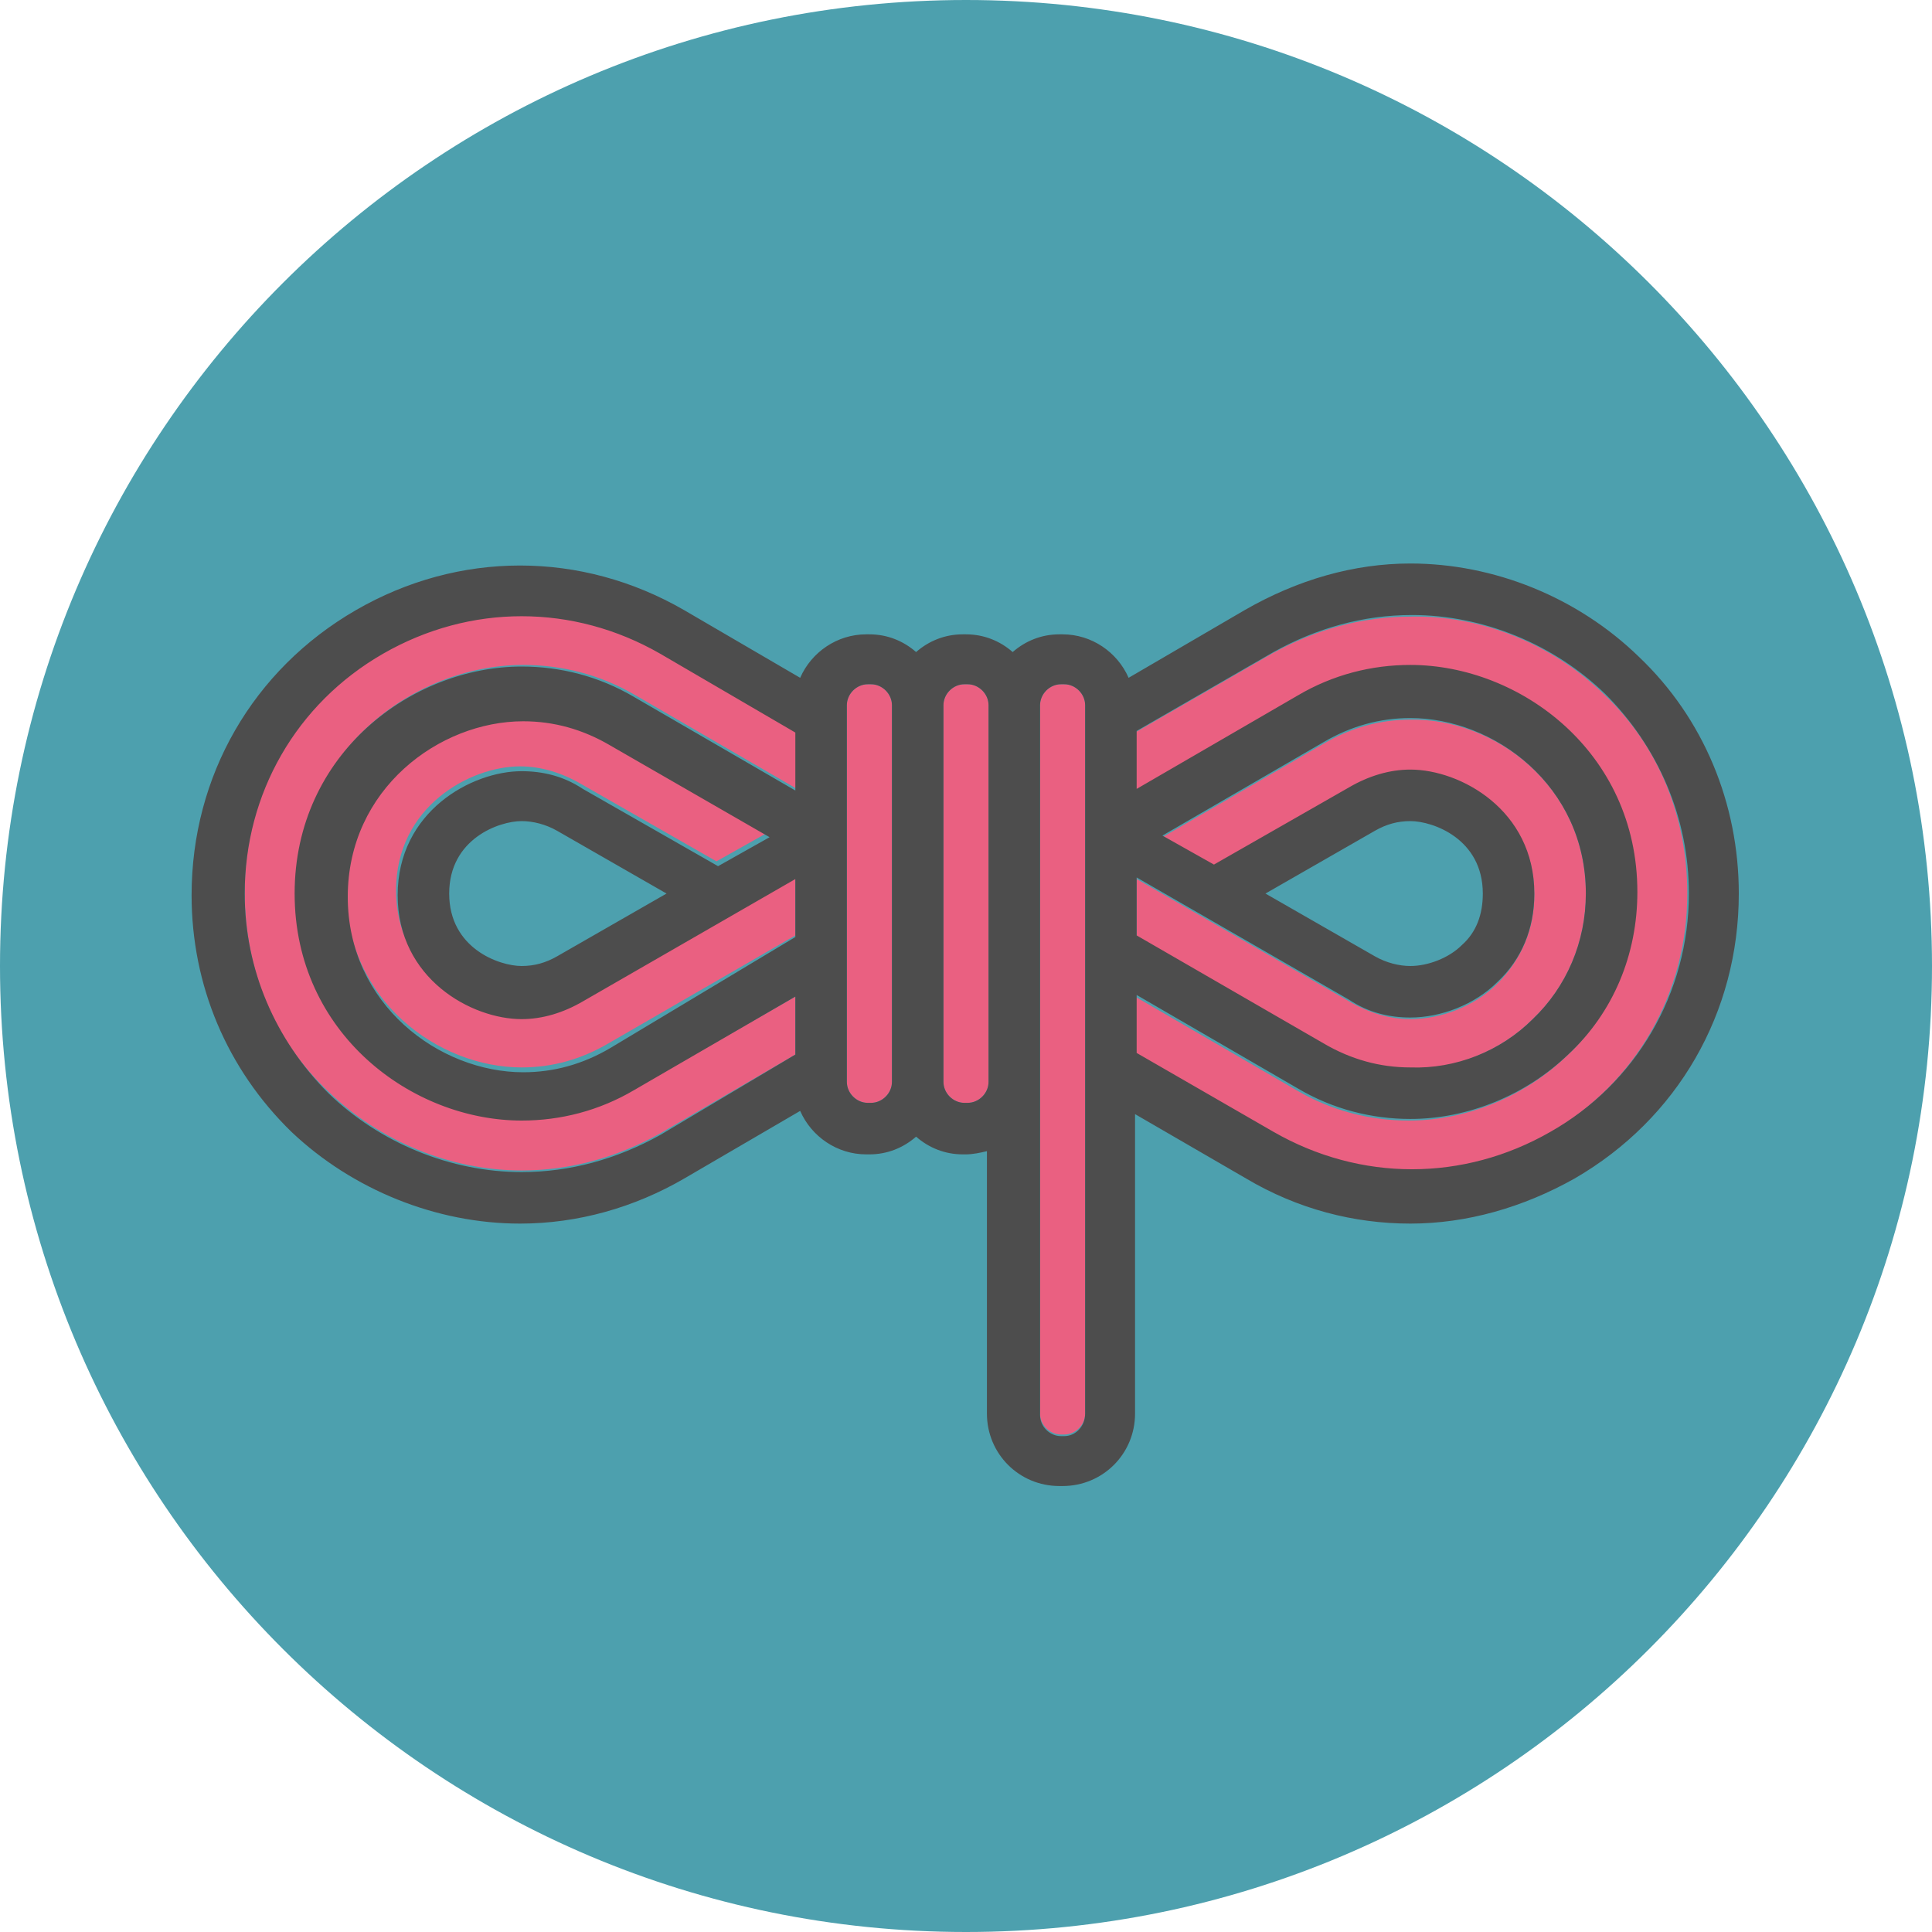
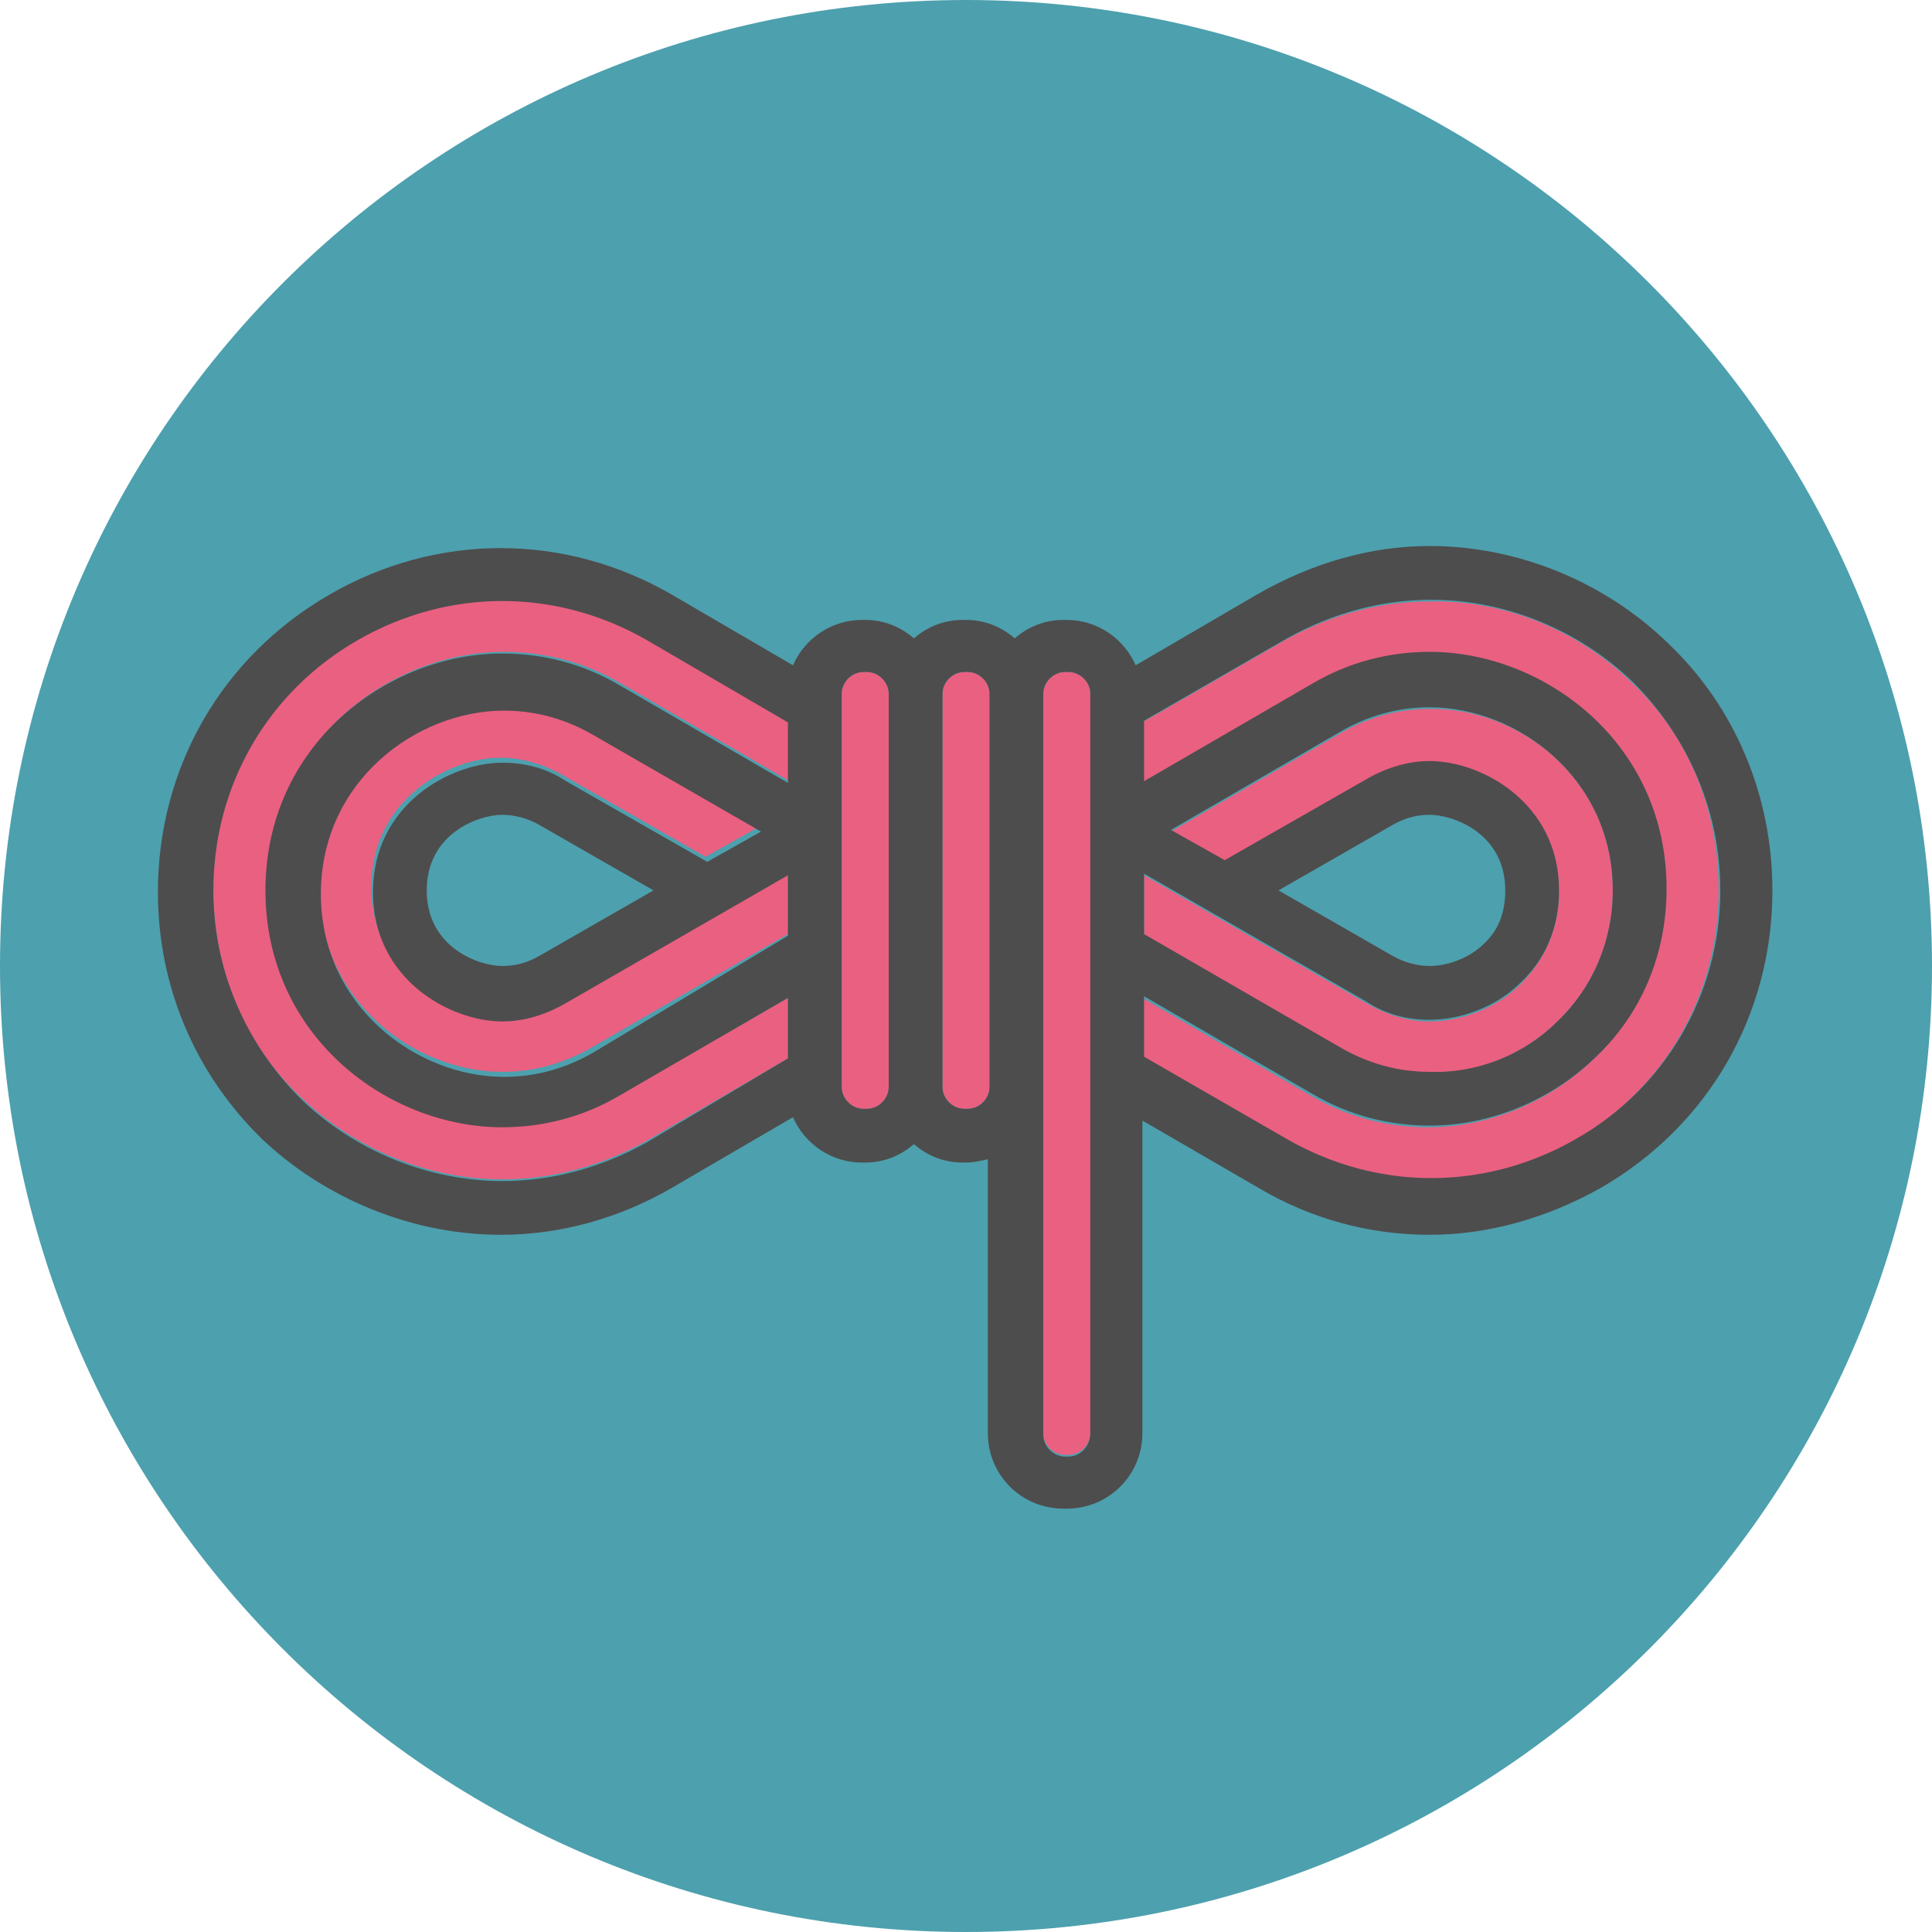
- <svg xmlns="http://www.w3.org/2000/svg" version="1.1" id="Livello_1" x="0px" y="0px" viewBox="0 0 120 120" style="enable-background:new 0 0 120 120;" xml:space="preserve">
+ <svg xmlns="http://www.w3.org/2000/svg" version="1.1" id="Livello_1" x="0px" y="0px" viewBox="0 0 115 115" style="enable-background:new 0 0 115 115;" xml:space="preserve">
  <style type="text/css">
	.st0{fill:#4DA0AE;}
	.st1{fill:#EA6081;}
	.st2{fill:#4D4D4D;}
</style>
  <g>
-     <circle class="st0" cx="60" cy="60" r="60" />
+     <circle class="st0" cx="57.5" cy="57.5" r="57.5" />
  </g>
  <g id="XMLID_34_">
    <g>
-       <path class="st1" d="M98.5,55.5c0,3-1.2,5.8-3.3,7.8c-2,2-4.8,3.1-7.6,3.1c-1.9,0-3.7-0.5-5.4-1.5l-11.6-6.7v-3.6l13.2,7.6    c1.2,0.7,2.5,1.1,3.8,1.1h0c1.9,0,4-0.8,5.4-2.2c1.5-1.5,2.3-3.4,2.3-5.5c0-5.3-4.6-7.7-7.7-7.7c-1.3,0-2.6,0.3-3.8,1.1l-8.4,4.8    l-3.2-1.8l10-5.8c1.7-1,3.5-1.5,5.4-1.5C92.8,44.6,98.5,48.8,98.5,55.5z" />
-       <path class="st1" d="M99.6,43.1c3.4,3.2,5.2,7.6,5.2,12.4c0,6.2-3.2,11.8-8.6,14.9c-5.4,3.1-11.8,3.1-17.2,0l-8.5-4.9v-3.6l10,5.8    c2.2,1.3,4.6,1.9,7,1.9c3.6,0,7.2-1.5,9.8-4c2.8-2.6,4.3-6.2,4.3-10.1c0-8.7-7.3-14.1-14.1-14.1c-2.4,0-4.8,0.6-7,1.9l-10,5.8    v-3.6l8.5-4.9c2.7-1.5,5.6-2.3,8.6-2.3C92,38.2,96.4,40,99.6,43.1z" />
-       <path class="st1" d="M67.4,43.8v44c0,0.7-0.6,1.3-1.3,1.3h-0.2c-0.7,0-1.3-0.6-1.3-1.3V67.2V43.8c0-0.7,0.6-1.3,1.3-1.3h0.2    C66.8,42.5,67.4,43.1,67.4,43.8z" />
-       <path class="st1" d="M61.4,43.8v23.4c0,0.7-0.6,1.3-1.3,1.3h-0.2c-0.7,0-1.3-0.6-1.3-1.3V43.8c0-0.7,0.6-1.3,1.3-1.3h0.2    C60.8,42.5,61.4,43.1,61.4,43.8z" />
-       <path class="st1" d="M55.4,43.8v23.4c0,0.7-0.6,1.3-1.3,1.3h-0.2c-0.7,0-1.3-0.6-1.3-1.3V43.8c0-0.7,0.6-1.3,1.3-1.3h0.2    C54.8,42.5,55.4,43.1,55.4,43.8z" />
-       <path class="st1" d="M49.4,54.5v3.6l-11.6,6.7c-1.7,1-3.5,1.5-5.4,1.5c-5.2,0-10.9-4.2-10.9-10.9s5.7-10.9,10.9-10.9    c1.9,0,3.7,0.5,5.4,1.5l9.9,5.7l-3.2,1.8l-8.4-4.8c-1.2-0.7-2.5-1.1-3.8-1.1c-3.1,0-7.7,2.5-7.7,7.7s4.6,7.7,7.7,7.7    c1.3,0,2.6-0.3,3.8-1.1L49.4,54.5z" />
-       <path class="st1" d="M49.4,61.9v3.6L41,70.4c-2.7,1.5-5.6,2.3-8.6,2.3c-4.4,0-8.8-1.8-12-4.9c-3.4-3.2-5.2-7.6-5.2-12.4    c0-6.2,3.2-11.8,8.6-14.9c5.4-3.1,11.8-3.1,17.2,0l8.5,4.9v3.6l-10-5.8c-2.2-1.3-4.6-1.9-7-1.9c-6.8,0-14.1,5.4-14.1,14.1    c0,8.7,7.3,14.1,14.1,14.1c2.4,0,4.8-0.6,7-1.9L49.4,61.9z" />
-       <path class="st2" d="M101.8,40.8c4,3.8,6.2,9.1,6.2,14.7c0,7.4-3.8,14-10.2,17.7c-3.2,1.8-6.7,2.8-10.2,2.8c-3.5,0-7-0.9-10.2-2.8    l-6.9-4v18.6c0,2.5-2,4.5-4.5,4.5h-0.2c-2.5,0-4.5-2-4.5-4.5V71.5c-0.4,0.1-0.9,0.2-1.3,0.2h-0.2c-1.1,0-2.1-0.4-2.9-1.1    c-0.8,0.7-1.8,1.1-2.9,1.1h-0.2c-1.8,0-3.4-1.1-4.1-2.7l-7.2,4.2c-3.1,1.8-6.6,2.8-10.2,2.8c-5.2,0-10.4-2.1-14.2-5.7    c-4-3.9-6.2-9.1-6.2-14.7c0-7.4,3.8-14,10.2-17.7c6.4-3.7,14-3.7,20.4,0l7.2,4.2c0.7-1.6,2.3-2.7,4.1-2.7h0.2    c1.1,0,2.1,0.4,2.9,1.1c0.8-0.7,1.8-1.1,2.9-1.1h0.2c1.1,0,2.1,0.4,2.9,1.1c0.8-0.7,1.8-1.1,2.9-1.1h0.2c1.8,0,3.4,1.1,4.1,2.7    l7.2-4.2C80.6,36,84.1,35,87.6,35C92.8,35,98,37.1,101.8,40.8z M104.9,55.5c0-4.7-1.9-9.1-5.2-12.4c-3.2-3.1-7.6-4.9-12-4.9    c-3,0-5.9,0.8-8.6,2.3l-8.5,4.9v3.6l10-5.8c2.2-1.3,4.6-1.9,7-1.9c6.8,0,14.1,5.4,14.1,14.1c0,3.9-1.5,7.5-4.3,10.1    c-2.6,2.5-6.2,4-9.8,4c-2.4,0-4.8-0.6-7-1.9l-10-5.8v3.6l8.5,4.9c5.4,3.1,11.8,3.1,17.2,0C101.6,67.3,104.9,61.7,104.9,55.5z     M95.2,63.3c2.1-2,3.3-4.8,3.3-7.8c0-6.7-5.7-10.9-10.9-10.9c-1.9,0-3.7,0.5-5.4,1.5l-10,5.8l3.2,1.8l8.4-4.8    c1.2-0.7,2.5-1.1,3.8-1.1c3.1,0,7.7,2.5,7.7,7.7c0,2.2-0.8,4.1-2.3,5.5c-1.4,1.4-3.5,2.2-5.4,2.2h0c-1.3,0-2.6-0.3-3.8-1.1    l-13.2-7.6v3.6l11.6,6.7c1.7,1,3.5,1.5,5.4,1.5C90.4,66.4,93.2,65.3,95.2,63.3z M90.8,58.7c0.9-0.8,1.3-1.9,1.3-3.2    c0-3.4-3.1-4.5-4.5-4.5c-0.8,0-1.5,0.2-2.2,0.6l-6.8,3.9l6.8,3.9c0.7,0.4,1.5,0.6,2.2,0.6h0C88.7,60,90,59.5,90.8,58.7z     M67.4,87.8v-44c0-0.7-0.6-1.3-1.3-1.3h-0.2c-0.7,0-1.3,0.6-1.3,1.3v23.4v20.7c0,0.7,0.6,1.3,1.3,1.3h0.2    C66.8,89.2,67.4,88.6,67.4,87.8z M61.4,67.2V43.8c0-0.7-0.6-1.3-1.3-1.3h-0.2c-0.7,0-1.3,0.6-1.3,1.3v23.4c0,0.7,0.6,1.3,1.3,1.3    h0.2C60.8,68.5,61.4,67.9,61.4,67.2z M55.4,67.2V43.8c0-0.7-0.6-1.3-1.3-1.3h-0.2c-0.7,0-1.3,0.6-1.3,1.3v23.4    c0,0.7,0.6,1.3,1.3,1.3h0.2C54.8,68.5,55.4,67.9,55.4,67.2z M49.4,65.5v-3.6l-10,5.8c-2.2,1.3-4.6,1.9-7,1.9    c-6.8,0-14.1-5.4-14.1-14.1c0-8.7,7.3-14.1,14.1-14.1c2.4,0,4.8,0.6,7,1.9l10,5.8v-3.6L41,40.6c-5.4-3.1-11.8-3.1-17.2,0    c-5.4,3.1-8.6,8.7-8.6,14.9c0,4.7,1.9,9.1,5.2,12.4c3.2,3.1,7.6,4.9,12,4.9c3,0,5.9-0.8,8.6-2.3L49.4,65.5z M49.4,58.2v-3.6    l-13.2,7.6c-1.2,0.7-2.5,1.1-3.8,1.1c-3.1,0-7.7-2.5-7.7-7.7s4.6-7.7,7.7-7.7c1.3,0,2.6,0.3,3.8,1.1l8.4,4.8l3.2-1.8l-9.9-5.7    c-1.7-1-3.5-1.5-5.4-1.5c-5.2,0-10.9,4.2-10.9,10.9s5.7,10.9,10.9,10.9c1.9,0,3.7-0.5,5.4-1.5L49.4,58.2z M34.6,59.4l6.8-3.9    l-6.8-3.9c-0.7-0.4-1.5-0.6-2.2-0.6c-1.4,0-4.5,1.1-4.5,4.5c0,3.4,3.1,4.5,4.5,4.5C33.2,60,33.9,59.8,34.6,59.4z" />
+       <path class="st1" d="M96,53c0,3-1.2,5.8-3.3,7.8c-2,2-4.8,3.1-7.6,3.1c-1.9,0-3.7-0.5-5.4-1.5l-11.6-6.7v-3.6l13.2,7.6    c1.2,0.7,2.5,1.1,3.8,1.1l0,0c1.9,0,4-0.8,5.4-2.2c1.5-1.5,2.3-3.4,2.3-5.5c0-5.3-4.6-7.7-7.7-7.7c-1.3,0-2.6,0.3-3.8,1.1    l-8.4,4.8l-3.2-1.8l10-5.8c1.7-1,3.5-1.5,5.4-1.5C90.3,42.1,96,46.3,96,53z" />
+       <path class="st1" d="M97.1,40.6c3.4,3.2,5.2,7.6,5.2,12.4c0,6.2-3.2,11.8-8.6,14.9s-11.8,3.1-17.2,0L68,63v-3.6l10,5.8    c2.2,1.3,4.6,1.9,7,1.9c3.6,0,7.2-1.5,9.8-4c2.8-2.6,4.3-6.2,4.3-10.1c0-8.7-7.3-14.1-14.1-14.1c-2.4,0-4.8,0.6-7,1.9l-10,5.8V43    l8.5-4.9c2.7-1.5,5.6-2.3,8.6-2.3C89.5,35.7,93.9,37.5,97.1,40.6z" />
+       <path class="st1" d="M64.9,41.3v44c0,0.7-0.6,1.3-1.3,1.3h-0.2c-0.7,0-1.3-0.6-1.3-1.3V64.7V41.3c0-0.7,0.6-1.3,1.3-1.3h0.2    C64.3,40,64.9,40.6,64.9,41.3z" />
+       <path class="st1" d="M58.9,41.3v23.4c0,0.7-0.6,1.3-1.3,1.3h-0.2c-0.7,0-1.3-0.6-1.3-1.3V41.3c0-0.7,0.6-1.3,1.3-1.3h0.2    C58.3,40,58.9,40.6,58.9,41.3z" />
+       <path class="st1" d="M52.9,41.3v23.4c0,0.7-0.6,1.3-1.3,1.3h-0.2c-0.7,0-1.3-0.6-1.3-1.3V41.3c0-0.7,0.6-1.3,1.3-1.3h0.2    C52.3,40,52.9,40.6,52.9,41.3z" />
+       <path class="st1" d="M46.9,52v3.6l-11.6,6.7c-1.7,1-3.5,1.5-5.4,1.5c-5.2,0-10.9-4.2-10.9-10.9S24.7,42,29.9,42    c1.9,0,3.7,0.5,5.4,1.5l9.9,5.7L42,51l-8.4-4.8c-1.2-0.7-2.5-1.1-3.8-1.1c-3.1,0-7.7,2.5-7.7,7.7s4.6,7.7,7.7,7.7    c1.3,0,2.6-0.3,3.8-1.1L46.9,52z" />
+       <path class="st1" d="M46.9,59.4V63l-8.4,4.9c-2.7,1.5-5.6,2.3-8.6,2.3c-4.4,0-8.8-1.8-12-4.9c-3.4-3.2-5.2-7.6-5.2-12.4    c0-6.2,3.2-11.8,8.6-14.9c5.4-3.1,11.8-3.1,17.2,0l8.5,4.9v3.6l-10-5.8c-2.2-1.3-4.6-1.9-7-1.9c-6.8,0-14.1,5.4-14.1,14.1    S23.2,67,30,67c2.4,0,4.8-0.6,7-1.9L46.9,59.4z" />
+       <path class="st2" d="M99.3,38.3c4,3.8,6.2,9.1,6.2,14.7c0,7.4-3.8,14-10.2,17.7c-3.2,1.8-6.7,2.8-10.2,2.8s-7-0.9-10.2-2.8l-6.9-4    v18.6c0,2.5-2,4.5-4.5,4.5h-0.2c-2.5,0-4.5-2-4.5-4.5V69c-0.4,0.1-0.9,0.2-1.3,0.2h-0.2c-1.1,0-2.1-0.4-2.9-1.1    c-0.8,0.7-1.8,1.1-2.9,1.1h-0.2c-1.8,0-3.4-1.1-4.1-2.7L40,70.7c-3.1,1.8-6.6,2.8-10.2,2.8c-5.2,0-10.4-2.1-14.2-5.7    c-4-3.9-6.2-9.1-6.2-14.7c0-7.4,3.8-14,10.2-17.7s14-3.7,20.4,0l7.2,4.2c0.7-1.6,2.3-2.7,4.1-2.7h0.2c1.1,0,2.1,0.4,2.9,1.1    c0.8-0.7,1.8-1.1,2.9-1.1h0.2c1.1,0,2.1,0.4,2.9,1.1c0.8-0.7,1.8-1.1,2.9-1.1h0.2c1.8,0,3.4,1.1,4.1,2.7l7.2-4.2    c3.3-1.9,6.8-2.9,10.3-2.9C90.3,32.5,95.5,34.6,99.3,38.3z M102.4,53c0-4.7-1.9-9.1-5.2-12.4c-3.2-3.1-7.6-4.9-12-4.9    c-3,0-5.9,0.8-8.6,2.3l-8.5,4.9v3.6l10-5.8c2.2-1.3,4.6-1.9,7-1.9c6.8,0,14.1,5.4,14.1,14.1c0,3.9-1.5,7.5-4.3,10.1    c-2.6,2.5-6.2,4-9.8,4c-2.4,0-4.8-0.6-7-1.9l-10-5.8v3.6l8.5,4.9c5.4,3.1,11.8,3.1,17.2,0C99.1,64.8,102.4,59.2,102.4,53z     M92.7,60.8c2.1-2,3.3-4.8,3.3-7.8c0-6.7-5.7-10.9-10.9-10.9c-1.9,0-3.7,0.5-5.4,1.5l-10,5.8l3.2,1.8l8.4-4.8    c1.2-0.7,2.5-1.1,3.8-1.1c3.1,0,7.7,2.5,7.7,7.7c0,2.2-0.8,4.1-2.3,5.5c-1.4,1.4-3.5,2.2-5.4,2.2l0,0c-1.3,0-2.6-0.3-3.8-1.1    L68.1,52v3.6l11.6,6.7c1.7,1,3.5,1.5,5.4,1.5C87.9,63.9,90.7,62.8,92.7,60.8z M88.3,56.2c0.9-0.8,1.3-1.9,1.3-3.2    c0-3.4-3.1-4.5-4.5-4.5c-0.8,0-1.5,0.2-2.2,0.6L76.1,53l6.8,3.9c0.7,0.4,1.5,0.6,2.2,0.6l0,0C86.2,57.5,87.5,57,88.3,56.2z     M64.9,85.3v-44c0-0.7-0.6-1.3-1.3-1.3h-0.2c-0.7,0-1.3,0.6-1.3,1.3v23.4v20.7c0,0.7,0.6,1.3,1.3,1.3h0.2    C64.3,86.7,64.9,86.1,64.9,85.3z M58.9,64.7V41.3c0-0.7-0.6-1.3-1.3-1.3h-0.2c-0.7,0-1.3,0.6-1.3,1.3v23.4c0,0.7,0.6,1.3,1.3,1.3    h0.2C58.3,66,58.9,65.4,58.9,64.7z M52.9,64.7V41.3c0-0.7-0.6-1.3-1.3-1.3h-0.2c-0.7,0-1.3,0.6-1.3,1.3v23.4    c0,0.7,0.6,1.3,1.3,1.3h0.2C52.3,66,52.9,65.4,52.9,64.7z M46.9,63v-3.6l-10,5.8c-2.2,1.3-4.6,1.9-7,1.9    c-6.8,0-14.1-5.4-14.1-14.1s7.3-14.1,14.1-14.1c2.4,0,4.8,0.6,7,1.9l10,5.8V43l-8.4-4.9c-5.4-3.1-11.8-3.1-17.2,0    s-8.6,8.7-8.6,14.9c0,4.7,1.9,9.1,5.2,12.4c3.2,3.1,7.6,4.9,12,4.9c3,0,5.9-0.8,8.6-2.3L46.9,63z M46.9,55.7v-3.6l-13.2,7.6    c-1.2,0.7-2.5,1.1-3.8,1.1c-3.1,0-7.7-2.5-7.7-7.7s4.6-7.7,7.7-7.7c1.3,0,2.6,0.3,3.8,1.1l8.4,4.8l3.2-1.8l-9.9-5.7    c-1.7-1-3.5-1.5-5.4-1.5c-5.2,0-10.9,4.2-10.9,10.9S24.8,64.1,30,64.1c1.9,0,3.7-0.5,5.4-1.5L46.9,55.7z M32.1,56.9l6.8-3.9    l-6.8-3.9c-0.7-0.4-1.5-0.6-2.2-0.6c-1.4,0-4.5,1.1-4.5,4.5s3.1,4.5,4.5,4.5C30.7,57.5,31.4,57.3,32.1,56.9z" />
    </g>
  </g>
</svg>
